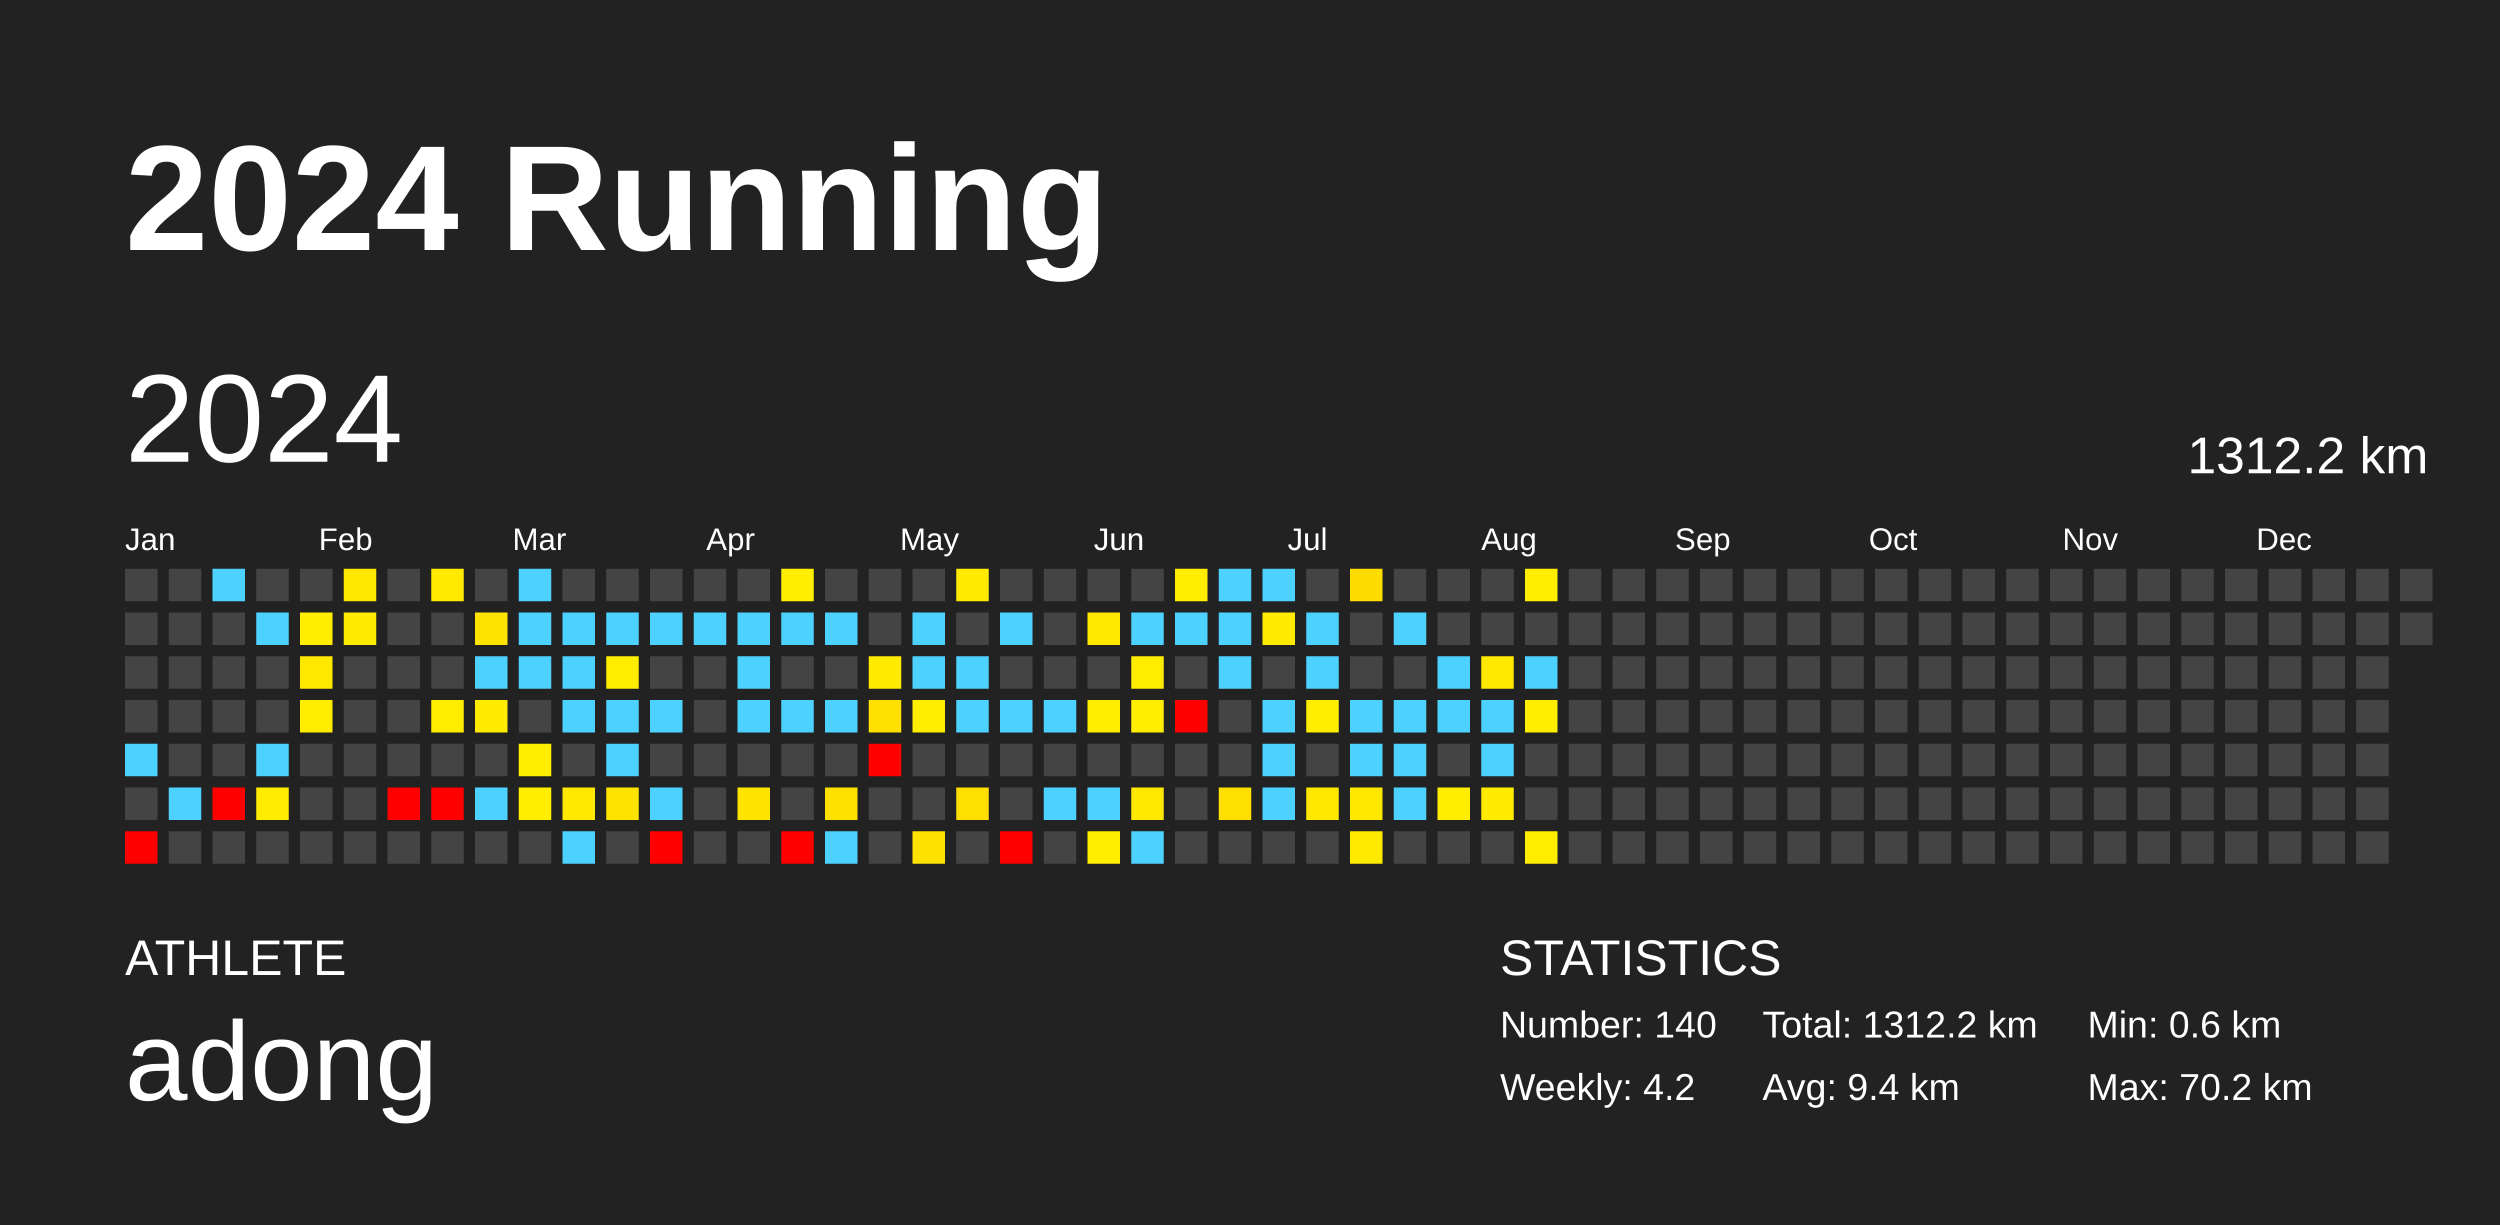
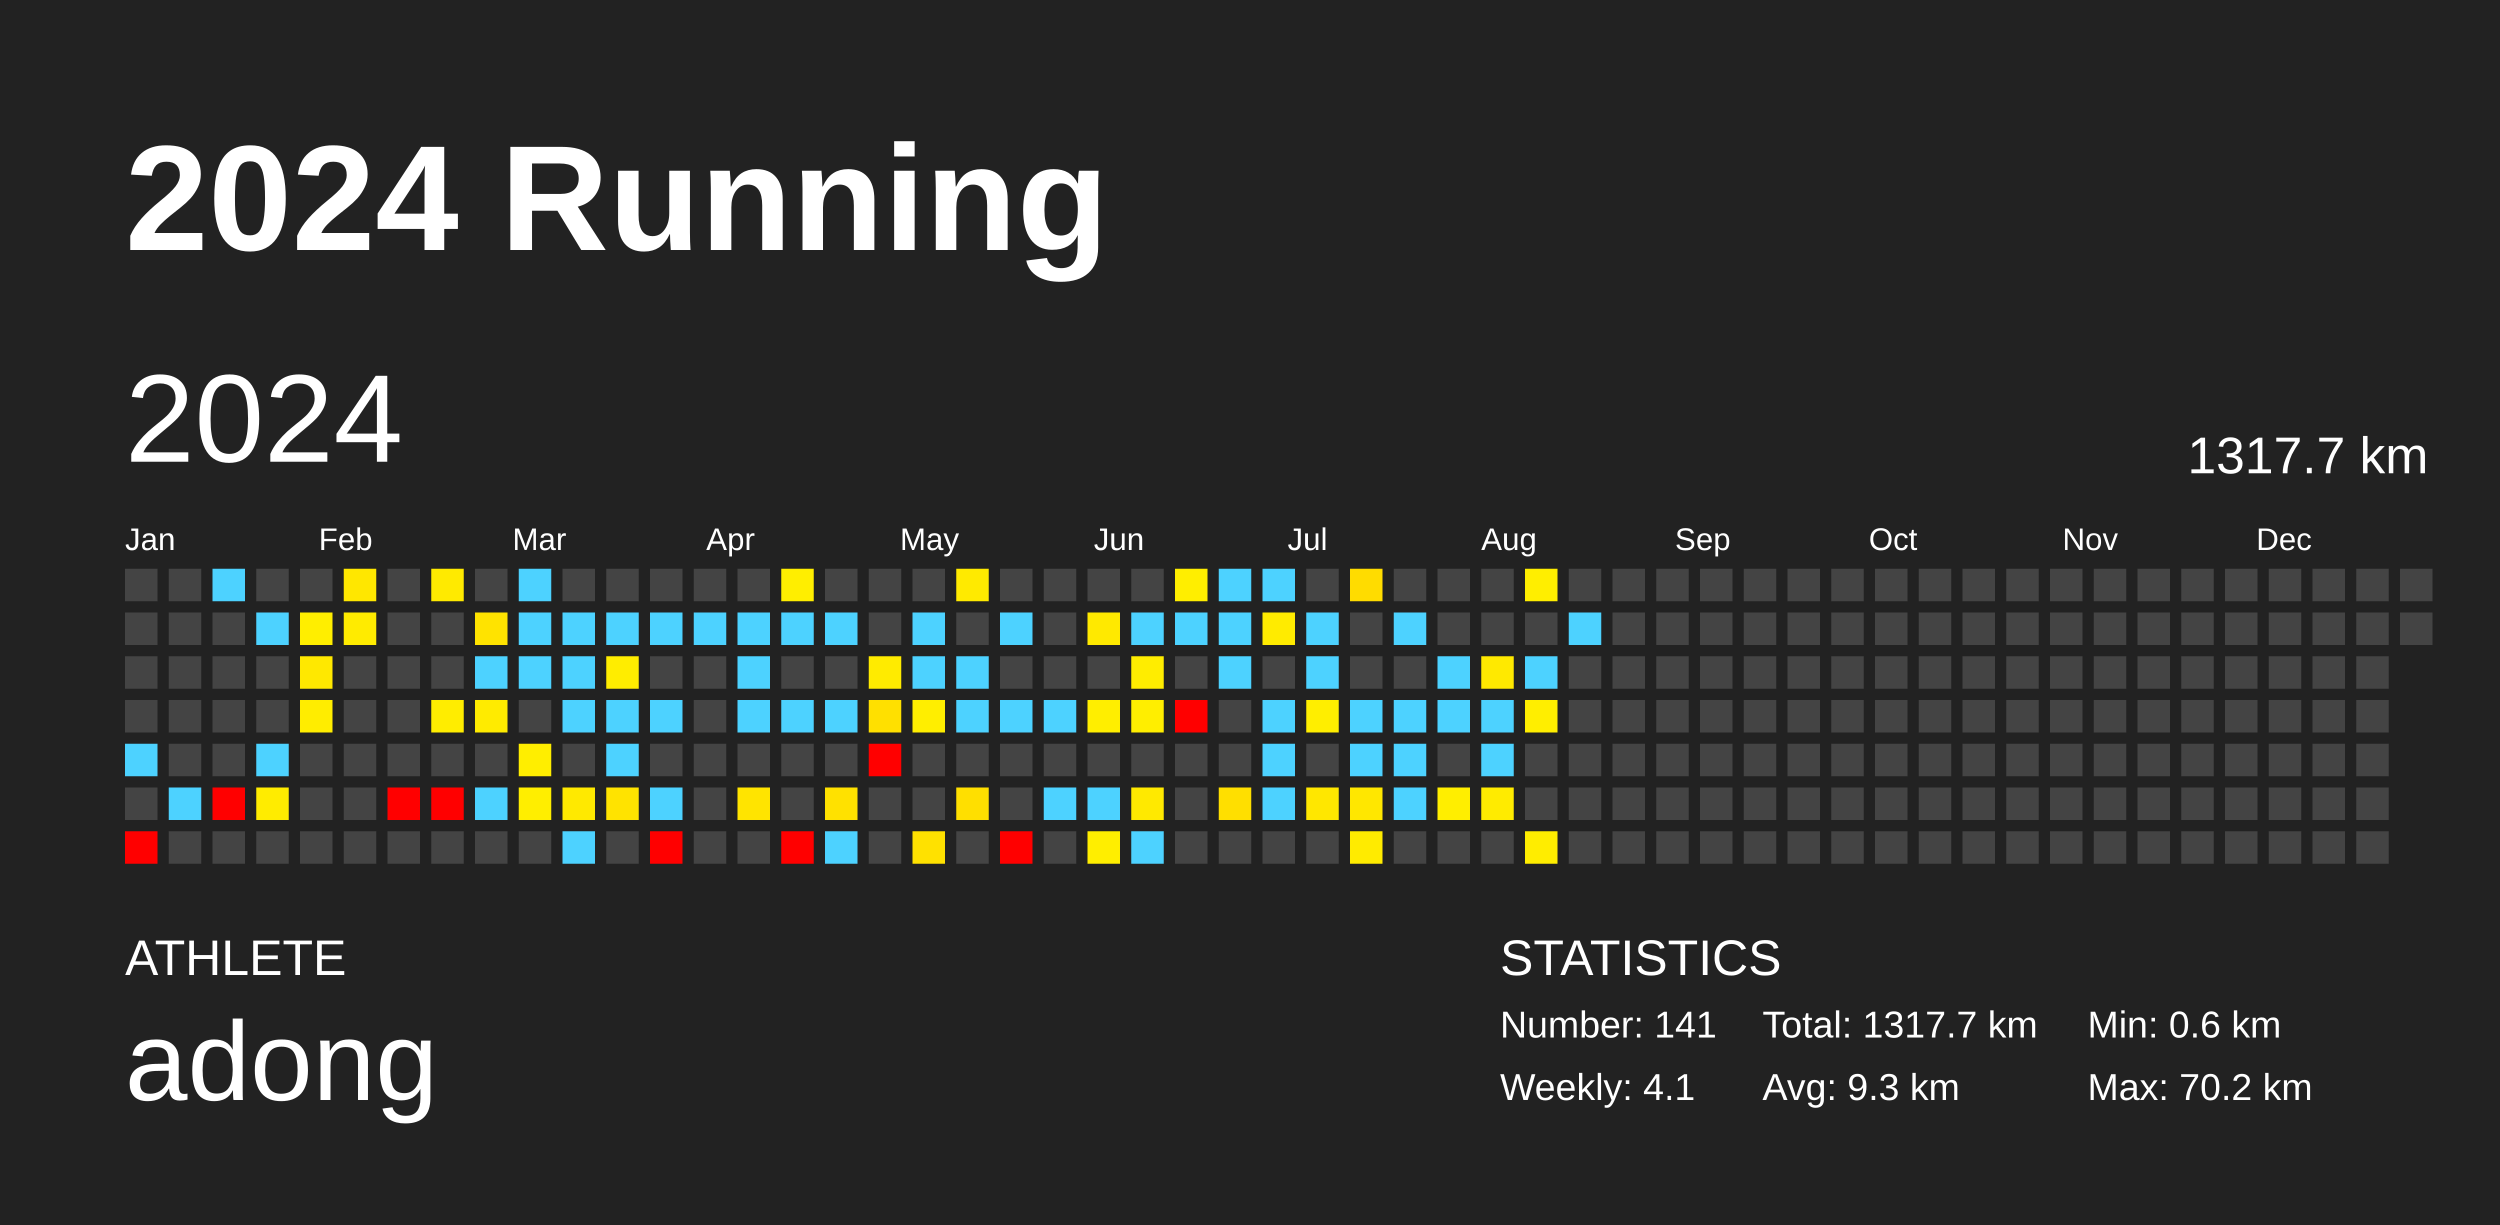
<svg xmlns="http://www.w3.org/2000/svg" baseProfile="full" height="98mm" version="1.1" viewBox="0,0,200,98" width="200mm">
  <defs />
  <rect fill="#222222" height="98" width="200" x="0" y="0" />
  <text fill="#FFFFFF" style="font-size:12px; font-family:Arial; font-weight:bold;" x="10" y="20">2024 Running</text>
  <text fill="#FFFFFF" style="font-size:4px; font-family:Arial" x="10" y="78">ATHLETE</text>
  <text fill="#FFFFFF" style="font-size:9px; font-family:Arial" x="10" y="88">adong</text>
  <text fill="#FFFFFF" style="font-size:4px; font-family:Arial" x="120" y="78">STATISTICS</text>
-   <text fill="#FFFFFF" style="font-size:3px; font-family:Arial" x="120" y="83">Number: 140</text>
-   <text fill="#FFFFFF" style="font-size:3px; font-family:Arial" x="120" y="88">Weekly: 4.2</text>
-   <text fill="#FFFFFF" style="font-size:3px; font-family:Arial" x="141" y="83">Total: 1312.2 km</text>
-   <text fill="#FFFFFF" style="font-size:3px; font-family:Arial" x="141" y="88">Avg: 9.4 km</text>
+   <text fill="#FFFFFF" style="font-size:3px; font-family:Arial" x="120" y="83">Number: 141</text>
+   <text fill="#FFFFFF" style="font-size:3px; font-family:Arial" x="120" y="88">Weekly: 4.1</text>
+   <text fill="#FFFFFF" style="font-size:3px; font-family:Arial" x="141" y="83">Total: 1317.7 km</text>
+   <text fill="#FFFFFF" style="font-size:3px; font-family:Arial" x="141" y="88">Avg: 9.3 km</text>
  <text fill="#FFFFFF" style="font-size:3px; font-family:Arial" x="167" y="83">Min: 0.6 km</text>
  <text fill="#FFFFFF" style="font-size:3px; font-family:Arial" x="167" y="88">Max: 70.2 km</text>
  <text dominant-baseline="hanging" fill="#FFFFFF" style="font-size:10.0px; font-family:Arial;" x="10" y="30">2024</text>
-   <text dominant-baseline="hanging" fill="#FFFFFF" style="font-size:4.125px; font-family:Arial;" x="175" y="35">1312.2 km</text>
+   <text dominant-baseline="hanging" fill="#FFFFFF" style="font-size:4.125px; font-family:Arial;" x="175" y="35">1317.7 km</text>
  <text fill="#FFFFFF" style="font-size:2.5px; font-family:Arial" x="10.0" y="44">Jan</text>
  <text fill="#FFFFFF" style="font-size:2.5px; font-family:Arial" x="25.5" y="44">Feb</text>
  <text fill="#FFFFFF" style="font-size:2.5px; font-family:Arial" x="41.0" y="44">Mar</text>
  <text fill="#FFFFFF" style="font-size:2.5px; font-family:Arial" x="56.5" y="44">Apr</text>
  <text fill="#FFFFFF" style="font-size:2.5px; font-family:Arial" x="72.0" y="44">May</text>
  <text fill="#FFFFFF" style="font-size:2.5px; font-family:Arial" x="87.5" y="44">Jun</text>
  <text fill="#FFFFFF" style="font-size:2.5px; font-family:Arial" x="103.0" y="44">Jul</text>
  <text fill="#FFFFFF" style="font-size:2.5px; font-family:Arial" x="118.5" y="44">Aug</text>
  <text fill="#FFFFFF" style="font-size:2.5px; font-family:Arial" x="134.0" y="44">Sep</text>
  <text fill="#FFFFFF" style="font-size:2.5px; font-family:Arial" x="149.5" y="44">Oct</text>
  <text fill="#FFFFFF" style="font-size:2.5px; font-family:Arial" x="165.0" y="44">Nov</text>
  <text fill="#FFFFFF" style="font-size:2.5px; font-family:Arial" x="180.5" y="44">Dec</text>
  <rect fill="#444444" height="2.6" width="2.6" x="10.0" y="45.5" />
  <rect fill="#444444" height="2.6" width="2.6" x="10.0" y="49.0" />
  <rect fill="#444444" height="2.6" width="2.6" x="10.0" y="52.5" />
  <rect fill="#444444" height="2.6" width="2.6" x="10.0" y="56.0" />
  <rect fill="#4dd2ff" height="2.6" width="2.6" x="10.0" y="59.5" />
  <rect fill="#444444" height="2.6" width="2.6" x="10.0" y="63.0" />
  <rect fill="red" height="2.6" width="2.6" x="10.0" y="66.5" />
  <rect fill="#444444" height="2.6" width="2.6" x="13.5" y="45.5" />
  <rect fill="#444444" height="2.6" width="2.6" x="13.5" y="49.0" />
  <rect fill="#444444" height="2.6" width="2.6" x="13.5" y="52.5" />
  <rect fill="#444444" height="2.6" width="2.6" x="13.5" y="56.0" />
  <rect fill="#444444" height="2.6" width="2.6" x="13.5" y="59.5" />
  <rect fill="#4dd2ff" height="2.6" width="2.6" x="13.5" y="63.0" />
  <rect fill="#444444" height="2.6" width="2.6" x="13.5" y="66.5" />
  <rect fill="#4dd2ff" height="2.6" width="2.6" x="17.0" y="45.5" />
  <rect fill="#444444" height="2.6" width="2.6" x="17.0" y="49.0" />
  <rect fill="#444444" height="2.6" width="2.6" x="17.0" y="52.5" />
  <rect fill="#444444" height="2.6" width="2.6" x="17.0" y="56.0" />
  <rect fill="#444444" height="2.6" width="2.6" x="17.0" y="59.5" />
  <rect fill="red" height="2.6" width="2.6" x="17.0" y="63.0" />
  <rect fill="#444444" height="2.6" width="2.6" x="17.0" y="66.5" />
  <rect fill="#444444" height="2.6" width="2.6" x="20.5" y="45.5" />
  <rect fill="#4dd2ff" height="2.6" width="2.6" x="20.5" y="49.0" />
  <rect fill="#444444" height="2.6" width="2.6" x="20.5" y="52.5" />
  <rect fill="#444444" height="2.6" width="2.6" x="20.5" y="56.0" />
  <rect fill="#4dd2ff" height="2.6" width="2.6" x="20.5" y="59.5" />
  <rect fill="#ffec00" height="2.6" width="2.6" x="20.5" y="63.0" />
  <rect fill="#444444" height="2.6" width="2.6" x="20.5" y="66.5" />
  <rect fill="#444444" height="2.6" width="2.6" x="24.0" y="45.5" />
  <rect fill="#ffee00" height="2.6" width="2.6" x="24.0" y="49.0" />
  <rect fill="#ffe800" height="2.6" width="2.6" x="24.0" y="52.5" />
  <rect fill="#ffed00" height="2.6" width="2.6" x="24.0" y="56.0" />
  <rect fill="#444444" height="2.6" width="2.6" x="24.0" y="59.5" />
  <rect fill="#444444" height="2.6" width="2.6" x="24.0" y="63.0" />
  <rect fill="#444444" height="2.6" width="2.6" x="24.0" y="66.5" />
  <rect fill="#ffe700" height="2.6" width="2.6" x="27.5" y="45.5" />
  <rect fill="#ffeb00" height="2.6" width="2.6" x="27.5" y="49.0" />
  <rect fill="#444444" height="2.6" width="2.6" x="27.5" y="52.5" />
  <rect fill="#444444" height="2.6" width="2.6" x="27.5" y="56.0" />
  <rect fill="#444444" height="2.6" width="2.6" x="27.5" y="59.5" />
  <rect fill="#444444" height="2.6" width="2.6" x="27.5" y="63.0" />
  <rect fill="#444444" height="2.6" width="2.6" x="27.5" y="66.5" />
  <rect fill="#444444" height="2.6" width="2.6" x="31.0" y="45.5" />
  <rect fill="#444444" height="2.6" width="2.6" x="31.0" y="49.0" />
  <rect fill="#444444" height="2.6" width="2.6" x="31.0" y="52.5" />
  <rect fill="#444444" height="2.6" width="2.6" x="31.0" y="56.0" />
  <rect fill="#444444" height="2.6" width="2.6" x="31.0" y="59.5" />
  <rect fill="red" height="2.6" width="2.6" x="31.0" y="63.0" />
  <rect fill="#444444" height="2.6" width="2.6" x="31.0" y="66.5" />
  <rect fill="#ffea00" height="2.6" width="2.6" x="34.5" y="45.5" />
  <rect fill="#444444" height="2.6" width="2.6" x="34.5" y="49.0" />
  <rect fill="#444444" height="2.6" width="2.6" x="34.5" y="52.5" />
  <rect fill="#ffed00" height="2.6" width="2.6" x="34.5" y="56.0" />
  <rect fill="#444444" height="2.6" width="2.6" x="34.5" y="59.5" />
  <rect fill="red" height="2.6" width="2.6" x="34.5" y="63.0" />
  <rect fill="#444444" height="2.6" width="2.6" x="34.5" y="66.5" />
  <rect fill="#444444" height="2.6" width="2.6" x="38.0" y="45.5" />
  <rect fill="#ffe300" height="2.6" width="2.6" x="38.0" y="49.0" />
  <rect fill="#4dd2ff" height="2.6" width="2.6" x="38.0" y="52.5" />
  <rect fill="#ffeb00" height="2.6" width="2.6" x="38.0" y="56.0" />
  <rect fill="#444444" height="2.6" width="2.6" x="38.0" y="59.5" />
  <rect fill="#4dd2ff" height="2.6" width="2.6" x="38.0" y="63.0" />
  <rect fill="#444444" height="2.6" width="2.6" x="38.0" y="66.5" />
  <rect fill="#4dd2ff" height="2.6" width="2.6" x="41.5" y="45.5" />
  <rect fill="#4dd2ff" height="2.6" width="2.6" x="41.5" y="49.0" />
  <rect fill="#4dd2ff" height="2.6" width="2.6" x="41.5" y="52.5" />
  <rect fill="#444444" height="2.6" width="2.6" x="41.5" y="56.0" />
  <rect fill="#ffee00" height="2.6" width="2.6" x="41.5" y="59.5" />
  <rect fill="#ffee00" height="2.6" width="2.6" x="41.5" y="63.0" />
  <rect fill="#444444" height="2.6" width="2.6" x="41.5" y="66.5" />
  <rect fill="#444444" height="2.6" width="2.6" x="45.0" y="45.5" />
  <rect fill="#4dd2ff" height="2.6" width="2.6" x="45.0" y="49.0" />
  <rect fill="#4dd2ff" height="2.6" width="2.6" x="45.0" y="52.5" />
  <rect fill="#4dd2ff" height="2.6" width="2.6" x="45.0" y="56.0" />
  <rect fill="#444444" height="2.6" width="2.6" x="45.0" y="59.5" />
  <rect fill="#ffe900" height="2.6" width="2.6" x="45.0" y="63.0" />
  <rect fill="#4dd2ff" height="2.6" width="2.6" x="45.0" y="66.5" />
  <rect fill="#444444" height="2.6" width="2.6" x="48.5" y="45.5" />
  <rect fill="#4dd2ff" height="2.6" width="2.6" x="48.5" y="49.0" />
  <rect fill="#ffed00" height="2.6" width="2.6" x="48.5" y="52.5" />
  <rect fill="#4dd2ff" height="2.6" width="2.6" x="48.5" y="56.0" />
  <rect fill="#4dd2ff" height="2.6" width="2.6" x="48.5" y="59.5" />
  <rect fill="#ffe300" height="2.6" width="2.6" x="48.5" y="63.0" />
  <rect fill="#444444" height="2.6" width="2.6" x="48.5" y="66.5" />
  <rect fill="#444444" height="2.6" width="2.6" x="52.0" y="45.5" />
  <rect fill="#4dd2ff" height="2.6" width="2.6" x="52.0" y="49.0" />
  <rect fill="#444444" height="2.6" width="2.6" x="52.0" y="52.5" />
  <rect fill="#4dd2ff" height="2.6" width="2.6" x="52.0" y="56.0" />
  <rect fill="#444444" height="2.6" width="2.6" x="52.0" y="59.5" />
  <rect fill="#4dd2ff" height="2.6" width="2.6" x="52.0" y="63.0" />
  <rect fill="red" height="2.6" width="2.6" x="52.0" y="66.5" />
  <rect fill="#444444" height="2.6" width="2.6" x="55.5" y="45.5" />
  <rect fill="#4dd2ff" height="2.6" width="2.6" x="55.5" y="49.0" />
  <rect fill="#444444" height="2.6" width="2.6" x="55.5" y="52.5" />
  <rect fill="#444444" height="2.6" width="2.6" x="55.5" y="56.0" />
  <rect fill="#444444" height="2.6" width="2.6" x="55.5" y="59.5" />
  <rect fill="#444444" height="2.6" width="2.6" x="55.5" y="63.0" />
  <rect fill="#444444" height="2.6" width="2.6" x="55.5" y="66.5" />
  <rect fill="#444444" height="2.6" width="2.6" x="59.0" y="45.5" />
  <rect fill="#4dd2ff" height="2.6" width="2.6" x="59.0" y="49.0" />
  <rect fill="#4dd2ff" height="2.6" width="2.6" x="59.0" y="52.5" />
  <rect fill="#4dd2ff" height="2.6" width="2.6" x="59.0" y="56.0" />
  <rect fill="#444444" height="2.6" width="2.6" x="59.0" y="59.5" />
  <rect fill="#ffe400" height="2.6" width="2.6" x="59.0" y="63.0" />
  <rect fill="#444444" height="2.6" width="2.6" x="59.0" y="66.5" />
  <rect fill="#ffee00" height="2.6" width="2.6" x="62.5" y="45.5" />
  <rect fill="#4dd2ff" height="2.6" width="2.6" x="62.5" y="49.0" />
  <rect fill="#444444" height="2.6" width="2.6" x="62.5" y="52.5" />
  <rect fill="#4dd2ff" height="2.6" width="2.6" x="62.5" y="56.0" />
  <rect fill="#444444" height="2.6" width="2.6" x="62.5" y="59.5" />
  <rect fill="#444444" height="2.6" width="2.6" x="62.5" y="63.0" />
  <rect fill="red" height="2.6" width="2.6" x="62.5" y="66.5" />
  <rect fill="#444444" height="2.6" width="2.6" x="66.0" y="45.5" />
  <rect fill="#4dd2ff" height="2.6" width="2.6" x="66.0" y="49.0" />
  <rect fill="#444444" height="2.6" width="2.6" x="66.0" y="52.5" />
  <rect fill="#4dd2ff" height="2.6" width="2.6" x="66.0" y="56.0" />
  <rect fill="#444444" height="2.6" width="2.6" x="66.0" y="59.5" />
  <rect fill="#ffe100" height="2.6" width="2.6" x="66.0" y="63.0" />
  <rect fill="#4dd2ff" height="2.6" width="2.6" x="66.0" y="66.5" />
  <rect fill="#444444" height="2.6" width="2.6" x="69.5" y="45.5" />
  <rect fill="#444444" height="2.6" width="2.6" x="69.5" y="49.0" />
  <rect fill="#ffeb00" height="2.6" width="2.6" x="69.5" y="52.5" />
  <rect fill="#ffe000" height="2.6" width="2.6" x="69.5" y="56.0" />
  <rect fill="red" height="2.6" width="2.6" x="69.5" y="59.5" />
  <rect fill="#444444" height="2.6" width="2.6" x="69.5" y="63.0" />
  <rect fill="#444444" height="2.6" width="2.6" x="69.5" y="66.5" />
  <rect fill="#444444" height="2.6" width="2.6" x="73.0" y="45.5" />
  <rect fill="#4dd2ff" height="2.6" width="2.6" x="73.0" y="49.0" />
  <rect fill="#4dd2ff" height="2.6" width="2.6" x="73.0" y="52.5" />
  <rect fill="#ffee00" height="2.6" width="2.6" x="73.0" y="56.0" />
  <rect fill="#444444" height="2.6" width="2.6" x="73.0" y="59.5" />
  <rect fill="#444444" height="2.6" width="2.6" x="73.0" y="63.0" />
  <rect fill="#ffe100" height="2.6" width="2.6" x="73.0" y="66.5" />
  <rect fill="#ffea00" height="2.6" width="2.6" x="76.5" y="45.5" />
  <rect fill="#444444" height="2.6" width="2.6" x="76.5" y="49.0" />
  <rect fill="#4dd2ff" height="2.6" width="2.6" x="76.5" y="52.5" />
  <rect fill="#4dd2ff" height="2.6" width="2.6" x="76.5" y="56.0" />
  <rect fill="#444444" height="2.6" width="2.6" x="76.5" y="59.5" />
  <rect fill="#ffdf00" height="2.6" width="2.6" x="76.5" y="63.0" />
  <rect fill="#444444" height="2.6" width="2.6" x="76.5" y="66.5" />
  <rect fill="#444444" height="2.6" width="2.6" x="80.0" y="45.5" />
  <rect fill="#4dd2ff" height="2.6" width="2.6" x="80.0" y="49.0" />
  <rect fill="#444444" height="2.6" width="2.6" x="80.0" y="52.5" />
  <rect fill="#4dd2ff" height="2.6" width="2.6" x="80.0" y="56.0" />
  <rect fill="#444444" height="2.6" width="2.6" x="80.0" y="59.5" />
  <rect fill="#444444" height="2.6" width="2.6" x="80.0" y="63.0" />
  <rect fill="red" height="2.6" width="2.6" x="80.0" y="66.5" />
  <rect fill="#444444" height="2.6" width="2.6" x="83.5" y="45.5" />
  <rect fill="#444444" height="2.6" width="2.6" x="83.5" y="49.0" />
  <rect fill="#444444" height="2.6" width="2.6" x="83.5" y="52.5" />
  <rect fill="#4dd2ff" height="2.6" width="2.6" x="83.5" y="56.0" />
  <rect fill="#444444" height="2.6" width="2.6" x="83.5" y="59.5" />
  <rect fill="#4dd2ff" height="2.6" width="2.6" x="83.5" y="63.0" />
  <rect fill="#444444" height="2.6" width="2.6" x="83.5" y="66.5" />
  <rect fill="#444444" height="2.6" width="2.6" x="87.0" y="45.5" />
  <rect fill="#ffe900" height="2.6" width="2.6" x="87.0" y="49.0" />
  <rect fill="#444444" height="2.6" width="2.6" x="87.0" y="52.5" />
  <rect fill="#ffee00" height="2.6" width="2.6" x="87.0" y="56.0" />
  <rect fill="#444444" height="2.6" width="2.6" x="87.0" y="59.5" />
  <rect fill="#4dd2ff" height="2.6" width="2.6" x="87.0" y="63.0" />
  <rect fill="#ffee00" height="2.6" width="2.6" x="87.0" y="66.5" />
  <rect fill="#444444" height="2.6" width="2.6" x="90.5" y="45.5" />
  <rect fill="#4dd2ff" height="2.6" width="2.6" x="90.5" y="49.0" />
  <rect fill="#ffed00" height="2.6" width="2.6" x="90.5" y="52.5" />
  <rect fill="#ffee00" height="2.6" width="2.6" x="90.5" y="56.0" />
  <rect fill="#444444" height="2.6" width="2.6" x="90.5" y="59.5" />
  <rect fill="#ffe900" height="2.6" width="2.6" x="90.5" y="63.0" />
  <rect fill="#4dd2ff" height="2.6" width="2.6" x="90.5" y="66.5" />
  <rect fill="#ffee00" height="2.6" width="2.6" x="94.0" y="45.5" />
  <rect fill="#4dd2ff" height="2.6" width="2.6" x="94.0" y="49.0" />
  <rect fill="#444444" height="2.6" width="2.6" x="94.0" y="52.5" />
  <rect fill="red" height="2.6" width="2.6" x="94.0" y="56.0" />
  <rect fill="#444444" height="2.6" width="2.6" x="94.0" y="59.5" />
  <rect fill="#444444" height="2.6" width="2.6" x="94.0" y="63.0" />
  <rect fill="#444444" height="2.6" width="2.6" x="94.0" y="66.5" />
  <rect fill="#4dd2ff" height="2.6" width="2.6" x="97.5" y="45.5" />
  <rect fill="#4dd2ff" height="2.6" width="2.6" x="97.5" y="49.0" />
  <rect fill="#4dd2ff" height="2.6" width="2.6" x="97.5" y="52.5" />
  <rect fill="#444444" height="2.6" width="2.6" x="97.5" y="56.0" />
  <rect fill="#444444" height="2.6" width="2.6" x="97.5" y="59.5" />
  <rect fill="#ffdf00" height="2.6" width="2.6" x="97.5" y="63.0" />
  <rect fill="#444444" height="2.6" width="2.6" x="97.5" y="66.5" />
  <rect fill="#4dd2ff" height="2.6" width="2.6" x="101.0" y="45.5" />
  <rect fill="#ffeb00" height="2.6" width="2.6" x="101.0" y="49.0" />
  <rect fill="#444444" height="2.6" width="2.6" x="101.0" y="52.5" />
  <rect fill="#4dd2ff" height="2.6" width="2.6" x="101.0" y="56.0" />
  <rect fill="#4dd2ff" height="2.6" width="2.6" x="101.0" y="59.5" />
  <rect fill="#4dd2ff" height="2.6" width="2.6" x="101.0" y="63.0" />
  <rect fill="#444444" height="2.6" width="2.6" x="101.0" y="66.5" />
  <rect fill="#444444" height="2.6" width="2.6" x="104.5" y="45.5" />
  <rect fill="#4dd2ff" height="2.6" width="2.6" x="104.5" y="49.0" />
  <rect fill="#4dd2ff" height="2.6" width="2.6" x="104.5" y="52.5" />
  <rect fill="#ffee00" height="2.6" width="2.6" x="104.5" y="56.0" />
  <rect fill="#444444" height="2.6" width="2.6" x="104.5" y="59.5" />
  <rect fill="#ffe700" height="2.6" width="2.6" x="104.5" y="63.0" />
  <rect fill="#444444" height="2.6" width="2.6" x="104.5" y="66.5" />
  <rect fill="#ffdc00" height="2.6" width="2.6" x="108.0" y="45.5" />
  <rect fill="#444444" height="2.6" width="2.6" x="108.0" y="49.0" />
  <rect fill="#444444" height="2.6" width="2.6" x="108.0" y="52.5" />
  <rect fill="#4dd2ff" height="2.6" width="2.6" x="108.0" y="56.0" />
  <rect fill="#4dd2ff" height="2.6" width="2.6" x="108.0" y="59.5" />
  <rect fill="#ffe700" height="2.6" width="2.6" x="108.0" y="63.0" />
  <rect fill="#ffeb00" height="2.6" width="2.6" x="108.0" y="66.5" />
  <rect fill="#444444" height="2.6" width="2.6" x="111.5" y="45.5" />
  <rect fill="#4dd2ff" height="2.6" width="2.6" x="111.5" y="49.0" />
  <rect fill="#444444" height="2.6" width="2.6" x="111.5" y="52.5" />
  <rect fill="#4dd2ff" height="2.6" width="2.6" x="111.5" y="56.0" />
  <rect fill="#4dd2ff" height="2.6" width="2.6" x="111.5" y="59.5" />
  <rect fill="#4dd2ff" height="2.6" width="2.6" x="111.5" y="63.0" />
  <rect fill="#444444" height="2.6" width="2.6" x="111.5" y="66.5" />
  <rect fill="#444444" height="2.6" width="2.6" x="115.0" y="45.5" />
  <rect fill="#444444" height="2.6" width="2.6" x="115.0" y="49.0" />
  <rect fill="#4dd2ff" height="2.6" width="2.6" x="115.0" y="52.5" />
  <rect fill="#4dd2ff" height="2.6" width="2.6" x="115.0" y="56.0" />
  <rect fill="#444444" height="2.6" width="2.6" x="115.0" y="59.5" />
  <rect fill="#ffee00" height="2.6" width="2.6" x="115.0" y="63.0" />
  <rect fill="#444444" height="2.6" width="2.6" x="115.0" y="66.5" />
  <rect fill="#444444" height="2.6" width="2.6" x="118.5" y="45.5" />
  <rect fill="#444444" height="2.6" width="2.6" x="118.5" y="49.0" />
  <rect fill="#ffe900" height="2.6" width="2.6" x="118.5" y="52.5" />
  <rect fill="#4dd2ff" height="2.6" width="2.6" x="118.5" y="56.0" />
  <rect fill="#4dd2ff" height="2.6" width="2.6" x="118.5" y="59.5" />
  <rect fill="#ffeb00" height="2.6" width="2.6" x="118.5" y="63.0" />
  <rect fill="#444444" height="2.6" width="2.6" x="118.5" y="66.5" />
  <rect fill="#ffee00" height="2.6" width="2.6" x="122.0" y="45.5" />
  <rect fill="#444444" height="2.6" width="2.6" x="122.0" y="49.0" />
  <rect fill="#4dd2ff" height="2.6" width="2.6" x="122.0" y="52.5" />
  <rect fill="#ffee00" height="2.6" width="2.6" x="122.0" y="56.0" />
  <rect fill="#444444" height="2.6" width="2.6" x="122.0" y="59.5" />
  <rect fill="#444444" height="2.6" width="2.6" x="122.0" y="63.0" />
  <rect fill="#ffed00" height="2.6" width="2.6" x="122.0" y="66.5" />
  <rect fill="#444444" height="2.6" width="2.6" x="125.5" y="45.5" />
-   <rect fill="#444444" height="2.6" width="2.6" x="125.5" y="49.0" />
+   <rect fill="#4dd2ff" height="2.6" width="2.6" x="125.5" y="49.0" />
  <rect fill="#444444" height="2.6" width="2.6" x="125.5" y="52.5" />
  <rect fill="#444444" height="2.6" width="2.6" x="125.5" y="56.0" />
  <rect fill="#444444" height="2.6" width="2.6" x="125.5" y="59.5" />
  <rect fill="#444444" height="2.6" width="2.6" x="125.5" y="63.0" />
  <rect fill="#444444" height="2.6" width="2.6" x="125.5" y="66.5" />
  <rect fill="#444444" height="2.6" width="2.6" x="129.0" y="45.5" />
  <rect fill="#444444" height="2.6" width="2.6" x="129.0" y="49.0" />
  <rect fill="#444444" height="2.6" width="2.6" x="129.0" y="52.5" />
  <rect fill="#444444" height="2.6" width="2.6" x="129.0" y="56.0" />
  <rect fill="#444444" height="2.6" width="2.6" x="129.0" y="59.5" />
  <rect fill="#444444" height="2.6" width="2.6" x="129.0" y="63.0" />
  <rect fill="#444444" height="2.6" width="2.6" x="129.0" y="66.5" />
  <rect fill="#444444" height="2.6" width="2.6" x="132.5" y="45.5" />
  <rect fill="#444444" height="2.6" width="2.6" x="132.5" y="49.0" />
  <rect fill="#444444" height="2.6" width="2.6" x="132.5" y="52.5" />
  <rect fill="#444444" height="2.6" width="2.6" x="132.5" y="56.0" />
  <rect fill="#444444" height="2.6" width="2.6" x="132.5" y="59.5" />
  <rect fill="#444444" height="2.6" width="2.6" x="132.5" y="63.0" />
  <rect fill="#444444" height="2.6" width="2.6" x="132.5" y="66.5" />
  <rect fill="#444444" height="2.6" width="2.6" x="136.0" y="45.5" />
  <rect fill="#444444" height="2.6" width="2.6" x="136.0" y="49.0" />
  <rect fill="#444444" height="2.6" width="2.6" x="136.0" y="52.5" />
  <rect fill="#444444" height="2.6" width="2.6" x="136.0" y="56.0" />
  <rect fill="#444444" height="2.6" width="2.6" x="136.0" y="59.5" />
  <rect fill="#444444" height="2.6" width="2.6" x="136.0" y="63.0" />
  <rect fill="#444444" height="2.6" width="2.6" x="136.0" y="66.5" />
  <rect fill="#444444" height="2.6" width="2.6" x="139.5" y="45.5" />
  <rect fill="#444444" height="2.6" width="2.6" x="139.5" y="49.0" />
  <rect fill="#444444" height="2.6" width="2.6" x="139.5" y="52.5" />
  <rect fill="#444444" height="2.6" width="2.6" x="139.5" y="56.0" />
  <rect fill="#444444" height="2.6" width="2.6" x="139.5" y="59.5" />
  <rect fill="#444444" height="2.6" width="2.6" x="139.5" y="63.0" />
  <rect fill="#444444" height="2.6" width="2.6" x="139.5" y="66.5" />
  <rect fill="#444444" height="2.6" width="2.6" x="143.0" y="45.5" />
  <rect fill="#444444" height="2.6" width="2.6" x="143.0" y="49.0" />
  <rect fill="#444444" height="2.6" width="2.6" x="143.0" y="52.5" />
  <rect fill="#444444" height="2.6" width="2.6" x="143.0" y="56.0" />
  <rect fill="#444444" height="2.6" width="2.6" x="143.0" y="59.5" />
  <rect fill="#444444" height="2.6" width="2.6" x="143.0" y="63.0" />
  <rect fill="#444444" height="2.6" width="2.6" x="143.0" y="66.5" />
  <rect fill="#444444" height="2.6" width="2.6" x="146.5" y="45.5" />
  <rect fill="#444444" height="2.6" width="2.6" x="146.5" y="49.0" />
  <rect fill="#444444" height="2.6" width="2.6" x="146.5" y="52.5" />
  <rect fill="#444444" height="2.6" width="2.6" x="146.5" y="56.0" />
  <rect fill="#444444" height="2.6" width="2.6" x="146.5" y="59.5" />
  <rect fill="#444444" height="2.6" width="2.6" x="146.5" y="63.0" />
  <rect fill="#444444" height="2.6" width="2.6" x="146.5" y="66.5" />
  <rect fill="#444444" height="2.6" width="2.6" x="150.0" y="45.5" />
  <rect fill="#444444" height="2.6" width="2.6" x="150.0" y="49.0" />
  <rect fill="#444444" height="2.6" width="2.6" x="150.0" y="52.5" />
  <rect fill="#444444" height="2.6" width="2.6" x="150.0" y="56.0" />
  <rect fill="#444444" height="2.6" width="2.6" x="150.0" y="59.5" />
  <rect fill="#444444" height="2.6" width="2.6" x="150.0" y="63.0" />
  <rect fill="#444444" height="2.6" width="2.6" x="150.0" y="66.5" />
  <rect fill="#444444" height="2.6" width="2.6" x="153.5" y="45.5" />
  <rect fill="#444444" height="2.6" width="2.6" x="153.5" y="49.0" />
  <rect fill="#444444" height="2.6" width="2.6" x="153.5" y="52.5" />
  <rect fill="#444444" height="2.6" width="2.6" x="153.5" y="56.0" />
  <rect fill="#444444" height="2.6" width="2.6" x="153.5" y="59.5" />
  <rect fill="#444444" height="2.6" width="2.6" x="153.5" y="63.0" />
  <rect fill="#444444" height="2.6" width="2.6" x="153.5" y="66.5" />
  <rect fill="#444444" height="2.6" width="2.6" x="157.0" y="45.5" />
  <rect fill="#444444" height="2.6" width="2.6" x="157.0" y="49.0" />
  <rect fill="#444444" height="2.6" width="2.6" x="157.0" y="52.5" />
  <rect fill="#444444" height="2.6" width="2.6" x="157.0" y="56.0" />
  <rect fill="#444444" height="2.6" width="2.6" x="157.0" y="59.5" />
  <rect fill="#444444" height="2.6" width="2.6" x="157.0" y="63.0" />
  <rect fill="#444444" height="2.6" width="2.6" x="157.0" y="66.5" />
  <rect fill="#444444" height="2.6" width="2.6" x="160.5" y="45.5" />
  <rect fill="#444444" height="2.6" width="2.6" x="160.5" y="49.0" />
  <rect fill="#444444" height="2.6" width="2.6" x="160.5" y="52.5" />
  <rect fill="#444444" height="2.6" width="2.6" x="160.5" y="56.0" />
  <rect fill="#444444" height="2.6" width="2.6" x="160.5" y="59.5" />
  <rect fill="#444444" height="2.6" width="2.6" x="160.5" y="63.0" />
  <rect fill="#444444" height="2.6" width="2.6" x="160.5" y="66.5" />
  <rect fill="#444444" height="2.6" width="2.6" x="164.0" y="45.5" />
  <rect fill="#444444" height="2.6" width="2.6" x="164.0" y="49.0" />
  <rect fill="#444444" height="2.6" width="2.6" x="164.0" y="52.5" />
  <rect fill="#444444" height="2.6" width="2.6" x="164.0" y="56.0" />
  <rect fill="#444444" height="2.6" width="2.6" x="164.0" y="59.5" />
  <rect fill="#444444" height="2.6" width="2.6" x="164.0" y="63.0" />
  <rect fill="#444444" height="2.6" width="2.6" x="164.0" y="66.5" />
  <rect fill="#444444" height="2.6" width="2.6" x="167.5" y="45.5" />
  <rect fill="#444444" height="2.6" width="2.6" x="167.5" y="49.0" />
  <rect fill="#444444" height="2.6" width="2.6" x="167.5" y="52.5" />
  <rect fill="#444444" height="2.6" width="2.6" x="167.5" y="56.0" />
  <rect fill="#444444" height="2.6" width="2.6" x="167.5" y="59.5" />
  <rect fill="#444444" height="2.6" width="2.6" x="167.5" y="63.0" />
  <rect fill="#444444" height="2.6" width="2.6" x="167.5" y="66.5" />
  <rect fill="#444444" height="2.6" width="2.6" x="171.0" y="45.5" />
  <rect fill="#444444" height="2.6" width="2.6" x="171.0" y="49.0" />
  <rect fill="#444444" height="2.6" width="2.6" x="171.0" y="52.5" />
  <rect fill="#444444" height="2.6" width="2.6" x="171.0" y="56.0" />
  <rect fill="#444444" height="2.6" width="2.6" x="171.0" y="59.5" />
  <rect fill="#444444" height="2.6" width="2.6" x="171.0" y="63.0" />
  <rect fill="#444444" height="2.6" width="2.6" x="171.0" y="66.5" />
  <rect fill="#444444" height="2.6" width="2.6" x="174.5" y="45.5" />
  <rect fill="#444444" height="2.6" width="2.6" x="174.5" y="49.0" />
  <rect fill="#444444" height="2.6" width="2.6" x="174.5" y="52.5" />
  <rect fill="#444444" height="2.6" width="2.6" x="174.5" y="56.0" />
  <rect fill="#444444" height="2.6" width="2.6" x="174.5" y="59.5" />
  <rect fill="#444444" height="2.6" width="2.6" x="174.5" y="63.0" />
  <rect fill="#444444" height="2.6" width="2.6" x="174.5" y="66.5" />
  <rect fill="#444444" height="2.6" width="2.6" x="178.0" y="45.5" />
  <rect fill="#444444" height="2.6" width="2.6" x="178.0" y="49.0" />
  <rect fill="#444444" height="2.6" width="2.6" x="178.0" y="52.5" />
  <rect fill="#444444" height="2.6" width="2.6" x="178.0" y="56.0" />
  <rect fill="#444444" height="2.6" width="2.6" x="178.0" y="59.5" />
  <rect fill="#444444" height="2.6" width="2.6" x="178.0" y="63.0" />
  <rect fill="#444444" height="2.6" width="2.6" x="178.0" y="66.5" />
  <rect fill="#444444" height="2.6" width="2.6" x="181.5" y="45.5" />
  <rect fill="#444444" height="2.6" width="2.6" x="181.5" y="49.0" />
  <rect fill="#444444" height="2.6" width="2.6" x="181.5" y="52.5" />
  <rect fill="#444444" height="2.6" width="2.6" x="181.5" y="56.0" />
  <rect fill="#444444" height="2.6" width="2.6" x="181.5" y="59.5" />
  <rect fill="#444444" height="2.6" width="2.6" x="181.5" y="63.0" />
  <rect fill="#444444" height="2.6" width="2.6" x="181.5" y="66.5" />
  <rect fill="#444444" height="2.6" width="2.6" x="185.0" y="45.5" />
  <rect fill="#444444" height="2.6" width="2.6" x="185.0" y="49.0" />
  <rect fill="#444444" height="2.6" width="2.6" x="185.0" y="52.5" />
  <rect fill="#444444" height="2.6" width="2.6" x="185.0" y="56.0" />
  <rect fill="#444444" height="2.6" width="2.6" x="185.0" y="59.5" />
  <rect fill="#444444" height="2.6" width="2.6" x="185.0" y="63.0" />
  <rect fill="#444444" height="2.6" width="2.6" x="185.0" y="66.5" />
  <rect fill="#444444" height="2.6" width="2.6" x="188.5" y="45.5" />
  <rect fill="#444444" height="2.6" width="2.6" x="188.5" y="49.0" />
  <rect fill="#444444" height="2.6" width="2.6" x="188.5" y="52.5" />
  <rect fill="#444444" height="2.6" width="2.6" x="188.5" y="56.0" />
  <rect fill="#444444" height="2.6" width="2.6" x="188.5" y="59.5" />
  <rect fill="#444444" height="2.6" width="2.6" x="188.5" y="63.0" />
  <rect fill="#444444" height="2.6" width="2.6" x="188.5" y="66.5" />
  <rect fill="#444444" height="2.6" width="2.6" x="192.0" y="45.5" />
  <rect fill="#444444" height="2.6" width="2.6" x="192.0" y="49.0" />
</svg>
